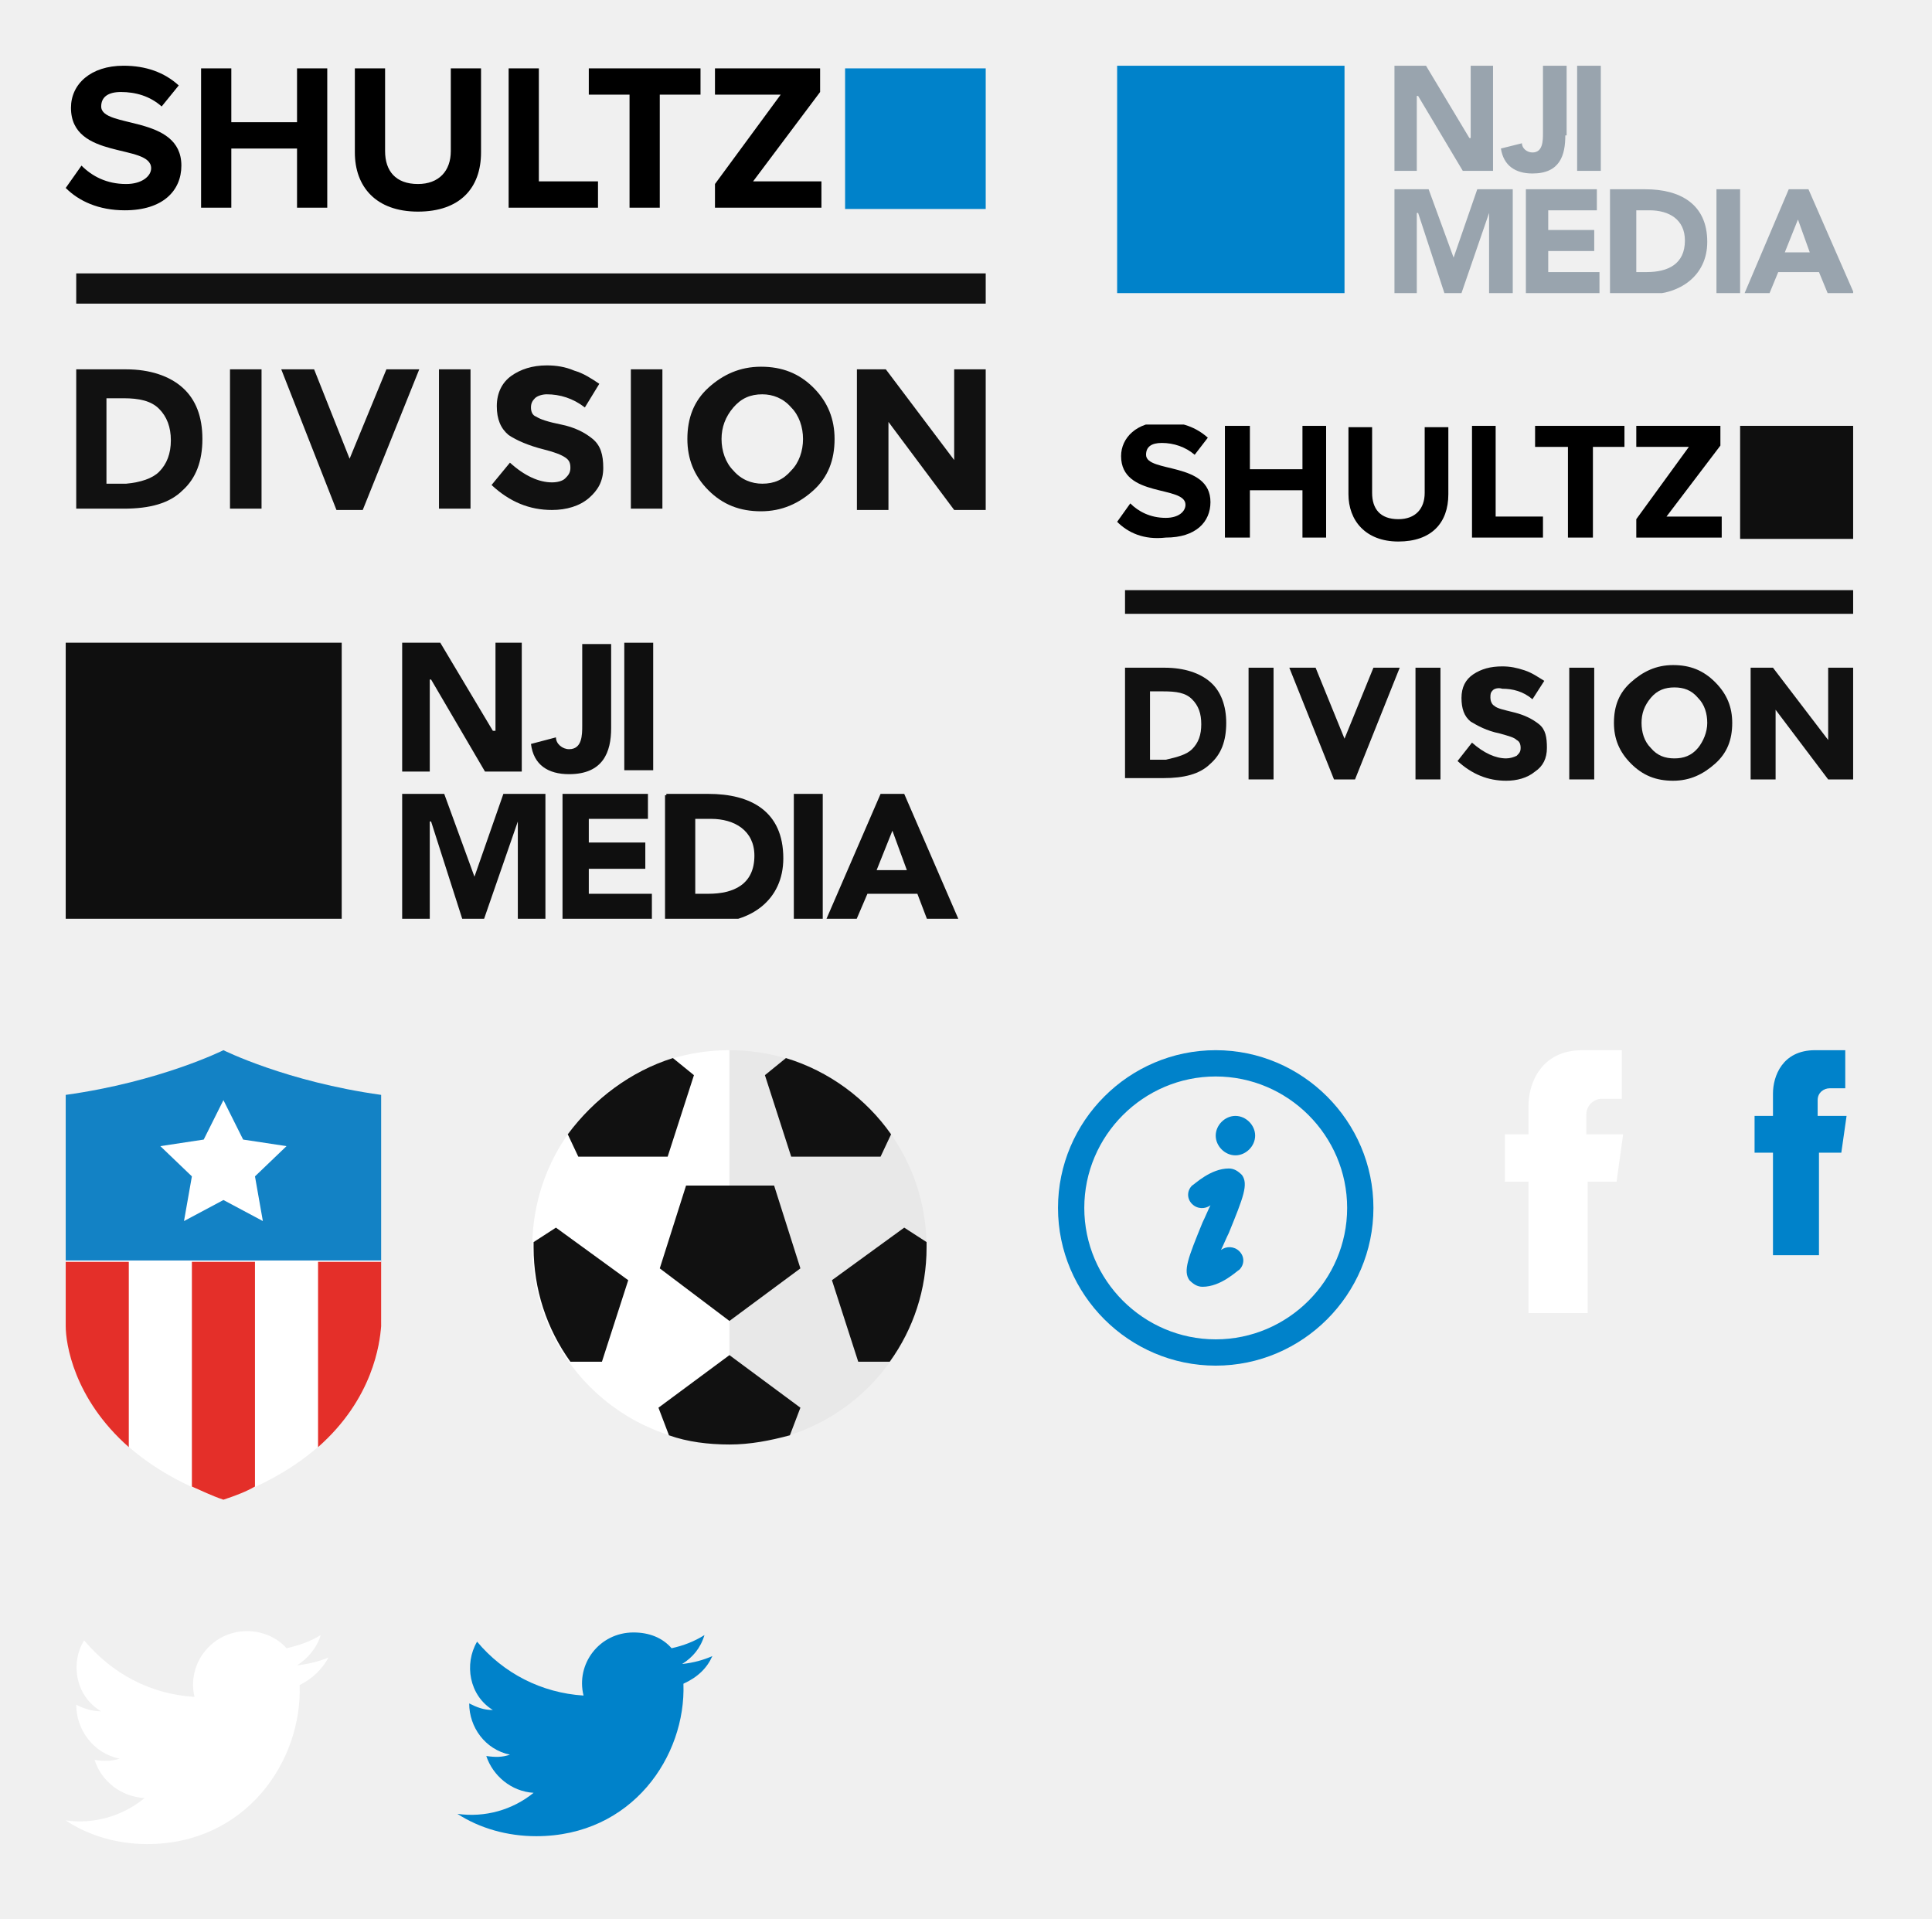
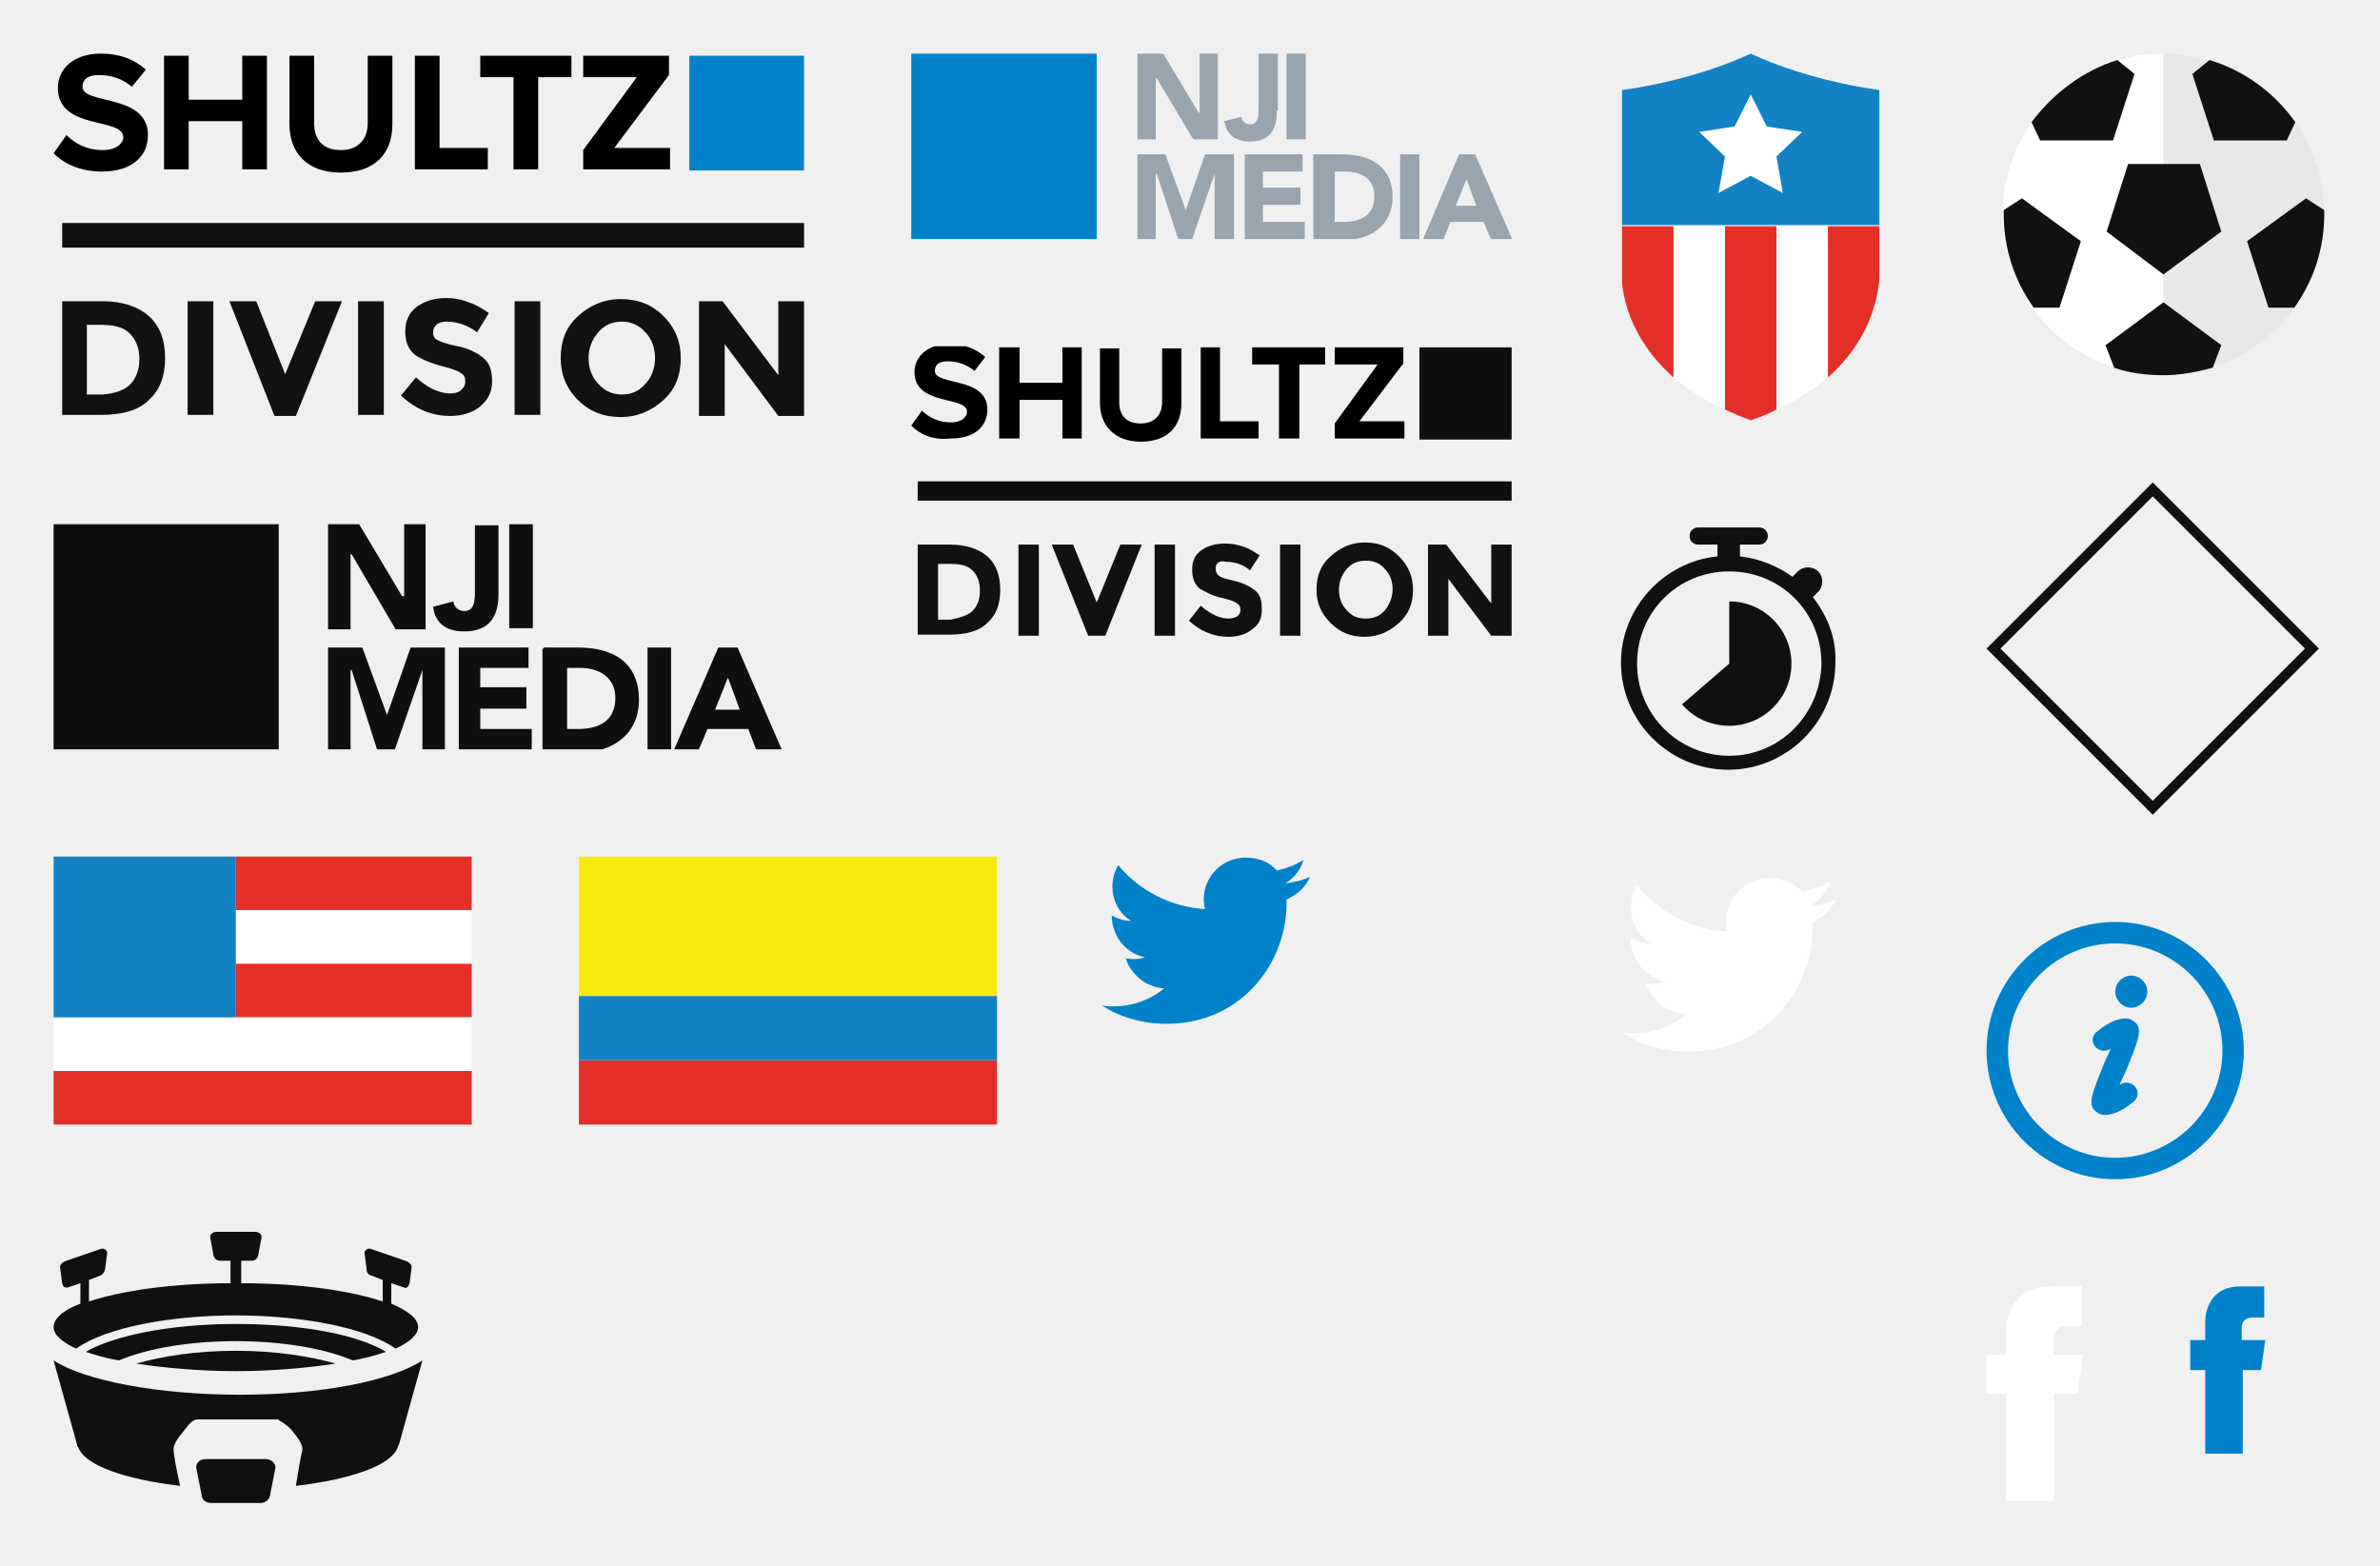
- <svg xmlns="http://www.w3.org/2000/svg" xmlns:xlink="http://www.w3.org/1999/xlink" width="147" height="146" viewBox="0 0 147 146">
-   <svg width="17" height="25.6" viewBox="-479 268.2 17 25.6" enable-background="new -474 273.2 7 15.6" id="facebook" x="128.5" y="74.9">
+ <svg xmlns="http://www.w3.org/2000/svg" xmlns:xlink="http://www.w3.org/1999/xlink" width="222" height="146" viewBox="0 0 222 146">
+   <svg width="17" height="25.6" viewBox="-479 268.2 17 25.6" id="facebook" x="199.3" y="115">
    <path fill="#0082CA" d="M-467 278.2h-2.2V277c0-.6.5-.9.9-.9h1.2v-2.9h-2.3c-2.5 0-3.2 2-3.2 3.3v1.7h-1.4v2.8h1.4v7.8h3.5V281h1.7l.4-2.8z" />
  </svg>
-   <svg width="19" height="30" viewBox="-480 266 19 30" enable-background="new -475 271 9 20" id="facebook_alt" x="109.5" y="74.9">
-     <path fill="#fff" d="M-466 277.4h-2.8v-1.5c0-.8.7-1.2 1.1-1.2h1.6V271h-3c-3.2 0-4.1 2.6-4.1 4.2v2.2h-1.8v3.6h1.8v10h4.5v-10h2.2l.5-3.6z" />
-   </svg>
-   <svg width="41.5" height="40" viewBox="-5 -5 41.5 40" id="icon_ball" x="34" y="74.9">
+   <svg width="19" height="30" viewBox="-480 266 19 30" id="facebook_alt" x="180.3" y="115">
+     <path fill="#FFF" d="M-466 277.4h-2.8v-1.5c0-.8.7-1.2 1.1-1.2h1.6V271h-3c-3.2 0-4.1 2.6-4.1 4.2v2.2h-1.8v3.6h1.8v10h4.5v-10h2.2l.5-3.6z" />
+   </svg>
+   <svg width="49" height="35" viewBox="455.5 262.5 49 35" id="flag_col" x="49" y="74.9">
+     <path fill="#E42F29" d="M460.5 286.5h39v6h-39z" />
+     <path fill="#1382C5" d="M460.5 280.5h39v6h-39z" />
+     <path fill="#F8EA0C" d="M460.5 267.5h39v13h-39z" />
+   </svg>
+   <svg width="49" height="35" viewBox="455.5 262.5 49 35" id="flag_usa" y="74.9">
+     <path fill="#E42F29" d="M477.5 267.5h22v5h-22z" />
+     <path fill="#FFF" d="M477.5 272.5h22v5h-22z" />
+     <path fill="#E42F29" d="M477.5 277.5h22v5h-22zM460.5 287.5h39v5h-39z" />
+     <path fill="#FFF" d="M460.5 282.5h39v5h-39z" />
+     <path fill="#1382C5" d="M460.5 267.5h17v15h-17z" />
+   </svg>
+   <svg width="41.5" height="40" viewBox="-5 -5 41.5 40" id="icon_ball" x="180.3">
    <path fill="#E8E8E8" d="M16.5 30c8.3 0 15-6.7 15-15s-6.7-15-15-15l-1.1 1.1v28.5l1.1.4" />
-     <path fill="#fff" d="M16.5 0c-8.3 0-15 6.7-15 15s6.7 15 15 15" />
-     <path fill="#111" d="M4.2 6.4L5 8.1h6.8l2-6.2L12.2.6c-3.2 1-6 3.1-8 5.8" />
-     <path fill="#111" d="M1.6 14.6v.4c0 3.2 1 6.2 2.8 8.7h2.4l2-6.2-5.5-4-1.7 1.1zM19.9 10.3H13.2l-2 6.3 5.3 4 5.4-4zM28.8 6.4L28 8.1h-6.8l-2-6.2L20.8.6c3.3 1 6.1 3.1 8 5.8" />
-     <path fill="#111" d="M31.5 14.6v.4c0 3.2-1 6.2-2.8 8.7h-2.4l-2-6.2 5.5-4 1.7 1.1zM21.9 27.2l-5.4-4-5.4 4 .8 2.1c1.4.5 3 .7 4.6.7 1.6 0 3.1-.3 4.6-.7l.8-2.1z" />
-   </svg>
-   <svg width="34" height="34" viewBox="-5 -5 34 34" id="icon_info" x="75.5" y="74.9">
-     <path fill="#0082CA" d="M12 24C5.4 24 0 18.6 0 12S5.4 0 12 0s12 5.4 12 12-5.4 12-12 12zm0-22C6.5 2 2 6.5 2 12s4.5 10 10 10 10-4.5 10-10S17.5 2 12 2zM11 18c-.4 0-.7-.2-1-.5-.5-.7-.1-1.7 1-4.4.2-.4.4-.9.6-1.3-.4.3-1 .3-1.4-.1-.4-.4-.4-1 0-1.4.2-.1 1.4-1.3 2.8-1.3.4 0 .7.2 1 .5.5.7.1 1.7-1 4.4-.2.4-.4.9-.6 1.3.4-.3 1-.3 1.4.1.4.4.4 1 0 1.4-.2.1-1.4 1.3-2.8 1.3zM15 6.5c0 .8-.7 1.5-1.5 1.5S12 7.3 12 6.5 12.7 5 13.5 5s1.5.7 1.5 1.5" />
-   </svg>
-   <svg width="34" height="44.2" viewBox="-5 -5 34 44.2" id="icon_shield" y="74.9">
+     <path fill="#FFF" d="M16.5 0c-8.3 0-15 6.7-15 15s6.7 15 15 15" />
+     <path fill="#111" d="M4.2 6.4L5 8.1h6.8l2-6.2L12.2.6c-3.2 1-6 3.1-8 5.8M1.6 14.6v.4c0 3.2 1 6.2 2.8 8.7h2.4l2-6.2-5.5-4-1.7 1.1zM19.9 10.3H13.2l-2 6.3 5.3 4 5.4-4M28.8 6.4L28 8.1h-6.8l-2-6.2L20.8.6c3.3 1 6.1 3.1 8 5.8M31.5 14.6v.4c0 3.2-1 6.2-2.8 8.7h-2.4l-2-6.2 5.5-4 1.7 1.1zM21.9 27.2l-5.4-4-5.4 4 .8 2.1c1.4.5 3 .7 4.6.7 1.6 0 3.1-.3 4.6-.7l.8-2.1z" />
+   </svg>
+   <svg width="41" height="41" viewBox="459.5 259.5 41 41" id="icon_diamond" x="180.3" y="40">
+     <path fill="#101010" d="M480 295.5L464.5 280l15.5-15.5 15.5 15.5-15.5 15.5zM465.8 280l14.2 14.2 14.2-14.2-14.2-14.2-14.2 14.2z" />
+   </svg>
+   <svg width="34" height="34" viewBox="-5 -5 34 34" id="icon_info" x="180.3" y="81">
+     <path fill="#0082CA" d="M12 24C5.4 24 0 18.6 0 12S5.4 0 12 0s12 5.4 12 12-5.4 12-12 12zm0-22C6.5 2 2 6.5 2 12s4.5 10 10 10 10-4.5 10-10S17.5 2 12 2z" />
+     <path fill="#0082CA" d="M11 18c-.4 0-.7-.2-1-.5-.5-.7-.1-1.7 1-4.4.2-.4.4-.9.6-1.3-.4.3-1 .3-1.4-.1-.4-.4-.4-1 0-1.4.2-.1 1.4-1.3 2.8-1.3.4 0 .7.2 1 .5.5.7.1 1.7-1 4.4-.2.4-.4.9-.6 1.3.4-.3 1-.3 1.4.1.4.4.4 1 0 1.4-.2.1-1.4 1.3-2.8 1.3zM15 6.5c0 .8-.7 1.5-1.5 1.5S12 7.3 12 6.5 12.7 5 13.5 5s1.5.7 1.5 1.5" />
+   </svg>
+   <svg width="34" height="44.2" viewBox="-5 -5 34 44.2" id="icon_shield" x="146.3">
    <path fill="#1382C5" d="M12 0S7.2 2.4 0 3.4v12.7h24V3.4C16.8 2.4 12 0 12 0z" />
-     <path fill="#fff" d="M24 20.4V16H0v4.4s-.6 9.4 12 13.8c12.6-4.4 12-13.8 12-13.8z" />
-     <path fill="#E42F29" d="M9.6 33.2c.7.3 1.5.7 2.4 1 .9-.3 1.7-.6 2.4-1V16.1H9.6v17.1z" />
-     <path fill="#E42F29" d="M4.8 30.2V16.1H0V21c0 1.3.6 5.5 4.8 9.2z" />
-     <path fill="#E42F29" d="M19.2 30.2V16.1H24V21c-.1 1.3-.6 5.5-4.8 9.2z" />
-     <path fill="#fff" d="M12 3.8l1.5 3 3.3.5-2.4 2.3.6 3.4-3-1.6L9 13l.6-3.4-2.4-2.3 3.3-.5z" />
+     <path fill="#FFF" d="M24 20.4V16H0v4.4s-.6 9.4 12 13.8c12.6-4.4 12-13.8 12-13.8z" />
+     <path fill="#E42F29" d="M9.6 33.2c.7.3 1.5.7 2.4 1 .9-.3 1.7-.6 2.4-1V16.1H9.6v17.1zM4.8 30.2V16.1H0V21c0 1.3.6 5.5 4.8 9.2zM19.2 30.2V16.1H24V21c-.1 1.3-.6 5.5-4.8 9.2z" />
+     <path fill="#FFF" d="M12 3.8l1.5 3 3.3.5-2.4 2.3.6 3.4-3-1.6L9 13l.6-3.4-2.4-2.3 3.3-.5" />
+   </svg>
+   <svg width="44" height="35.4" viewBox="458 262.3 44 35.4" id="icon_stadium" y="109.9">
+     <g fill="#101010">
+       <path d="M463 279.3l2.2 7.9c0 .1 0 .1.1.2.6 1.7 4.4 3 9.5 3.6-.3-1.3-.6-2.9-.6-3.3-.1-.6.6-1.4 1-1.9s.7-1 1.3-1h7.4s.9.5 1.3 1 1.1 1.3 1 1.9c-.1.3-.4 2-.6 3.3 5.1-.6 8.9-1.9 9.5-3.6 0-.1 0-.1.1-.2l2.2-7.9c-2.9 1.9-9.4 3.2-17 3.2s-14.5-1.3-17.4-3.2z" />
+       <path d="M482.8 288.5h-5.6c-.5 0-.9.3-.9.8l.5 2.5c0 .5.4.8.9.8h4.6c.5 0 .9-.4.9-.8l.5-2.5c0-.4-.4-.8-.9-.8zM480 278.4c-3.6 0-6.9.5-9.3 1.2 2.7.4 5.9.7 9.3.7 3.4 0 6.6-.3 9.3-.7-2.4-.7-5.7-1.2-9.3-1.2z" />
+       <path d="M494 278.5c-2.6-1.6-7.8-2.6-14-2.6s-11.4 1.1-14 2.6c.9.3 1.9.6 3.1.8 2.8-1.2 6.9-1.8 10.9-1.8s8.1.6 10.9 1.8c1.2-.2 2.2-.5 3.1-.8z" />
+       <path d="M465.1 278.2c2.8-2 8.9-3.1 14.9-3.1s12.1 1.1 14.9 3.1c1.3-.6 2.1-1.3 2.1-2 0-.8-.9-1.5-2.5-2.2v-1.9l1.2.4c.3.1.4-.1.5-.4l.2-1.5c0-.3-.3-.5-.6-.6l-3.2-1.1c-.3-.1-.6.1-.6.4l.2 1.5c0 .3.1.5.5.6l1 .4v2c-3-1-7.7-1.7-13.2-1.7V270h1c.3 0 .6-.3.6-.6l.3-1.6c0-.3-.3-.5-.6-.5h-3.6c-.3 0-.6.2-.6.5l.3 1.6c0 .3.3.6.6.6h1v2.1c-5.4 0-10.2.7-13.2 1.7v-2l1-.4c.3-.1.4-.3.5-.6l.2-1.5c0-.3-.3-.5-.6-.4l-3.2 1.1c-.3.1-.6.3-.6.6l.2 1.5c.1.3.1.4.5.4l1.2-.4v1.9c-1.6.6-2.5 1.4-2.5 2.2 0 .7.8 1.4 2.1 2z" />
+     </g>
+   </svg>
+   <svg width="30" height="32.7" viewBox="465 263.6 30 32.7" id="icon_stopwatch" x="146.3" y="44.2">
+     <g fill="#101010">
+       <path d="M487.8 275.1l.5-.5c.5-.5.5-1.4 0-1.9s-1.4-.5-1.9 0l-.5.5c-1.4-1-3.1-1.7-4.9-1.9v-1.1h1.8c.5 0 .8-.4.8-.8 0-.5-.4-.8-.8-.8h-5.7c-.5 0-.8.4-.8.8 0 .5.4.8.8.8h1.8v1.1c-5 .5-9 4.8-9 9.9 0 5.5 4.5 10 10 10s10-4.5 10-10c.1-2.2-.7-4.3-2.1-6.1zm-7.8 14.8c-4.7 0-8.6-3.8-8.6-8.6s3.8-8.6 8.6-8.6 8.6 3.8 8.6 8.6c-.1 4.8-3.9 8.6-8.6 8.6z" />
+       <path d="M480 275.5v5.8l-4.4 3.8c1.1 1.3 2.7 2 4.4 2 3.2 0 5.8-2.6 5.8-5.8 0-3.2-2.6-5.8-5.8-5.8z" />
+     </g>
  </svg>
  <svg width="66.3" height="27.3" viewBox="-5 -5 66.3 27.3" id="logo_nji" x="80">
-     <path fill="#99A4AE" d="M26.9 0v5.5h-.1L23.5 0h-2.4v8h1.7V2.3h.1L26.3 8h2.3V0z" />
-     <defs>
-       <path id="fa" d="M0 0h56v17.3H0z" />
-     </defs>
-     <clipPath id="fb">
-       <use xlink:href="#fa" overflow="visible" />
-     </clipPath>
-     <path clip-path="url(#fb)" fill="#99A4AE" d="M34.1 5.3c0 1.5-.4 2.9-2.5 2.9-1.3 0-2.2-.6-2.4-1.9l1.6-.4c0 .4.4.7.8.7.8 0 .8-.9.8-1.5V0h1.8v5.3zM35 0h1.8v8H35zM21.1 9.4h2.6l1.9 5.2 1.8-5.2h2.7v7.9h-1.8v-6.1l-2.1 6.1h-1.3l-2-6.1h-.1v6.1h-1.7zM31.1 9.4h5.4V11h-3.7v1.5h3.5v1.6h-3.5v1.6h3.9v1.6h-5.6zM37.6 9.4h2.6c2.6 0 4.7 1.1 4.7 4 0 2.6-2.1 4-4.5 4h-2.9v-8zm1.8 6.3h.9c1.6 0 2.9-.6 2.9-2.4 0-1.6-1.2-2.3-2.7-2.3h-1v4.7zM45.6 9.4h1.8v8h-1.8zM51.1 9.4h1.5l3.5 8h-2l-.7-1.7h-3.1l-.7 1.7h-1.9l3.4-8zm.7 2.3l-1 2.5h1.9l-.9-2.5z" />
-     <path clip-path="url(#fb)" fill="#0082CA" d="M0 0h17.3v17.3H0z" />
-   </svg>
-   <svg width="78" height="31" viewBox="-462 265.8 78 31" enable-background="new -457 270.8 68 21" id="logo_nji_alt" y="43.9">
-     <path fill="#0F0F0F" d="M-424.3 270.8v6.7h-.2l-4-6.7h-2.9v9.8h2.1v-7h.1l4.1 7h2.8v-9.8z" />
-     <defs>
-       <path id="ga" d="M-457 270.8h68v21h-68z" />
-     </defs>
-     <clipPath id="gb">
-       <use xlink:href="#ga" overflow="visible" />
-     </clipPath>
-     <path clip-path="url(#gb)" fill="#0F0F0F" d="M-415.5 277.3c0 1.8-.6 3.5-3.2 3.5-1.6 0-2.7-.7-2.9-2.3l1.9-.5c0 .5.5.9 1 .9 1 0 1-1.1 1-1.8v-6.2h2.2v6.4z" />
+     <path fill="#99A4AE" d="M26.9 0v5.5h-.1L23.5 0h-2.4v8h1.7V2.3h.1L26.3 8h2.3V0" />
+     <defs>
+       <path id="ka" d="M0 0h56v17.3H0z" />
+     </defs>
+     <clipPath id="kb">
+       <use xlink:href="#ka" overflow="visible" />
+     </clipPath>
+     <path clip-path="url(#kb)" fill="#99A4AE" d="M34.1 5.3c0 1.5-.4 2.9-2.5 2.9-1.3 0-2.2-.6-2.4-1.9l1.6-.4c0 .4.4.7.8.7.8 0 .8-.9.8-1.5V0h1.8v5.3zM35 0h1.8v8H35zM21.1 9.4h2.6l1.9 5.2 1.8-5.2h2.7v7.9h-1.8v-6.1l-2.1 6.1h-1.3l-2-6.1h-.1v6.1h-1.7M31.1 9.4h5.4V11h-3.7v1.5h3.5v1.6h-3.5v1.6h3.9v1.6h-5.6M37.6 9.4h2.6c2.6 0 4.7 1.1 4.7 4 0 2.6-2.1 4-4.5 4h-2.9v-8zm1.8 6.3h.9c1.6 0 2.9-.6 2.9-2.4 0-1.6-1.2-2.3-2.7-2.3h-1v4.7zM45.6 9.4h1.8v8h-1.8zM51.1 9.4h1.5l3.5 8h-2l-.7-1.7h-3.1l-.7 1.7h-1.9l3.4-8zm.7 2.3l-1 2.5h1.9l-.9-2.5z" />
+     <path clip-path="url(#kb)" fill="#0082CA" d="M0 0h17.3v17.3H0z" />
+   </svg>
+   <svg width="78" height="31" viewBox="-462 265.8 78 31" id="logo_nji_alt" y="43.9">
+     <path fill="#0F0F0F" d="M-424.3 270.8v6.7h-.2l-4-6.7h-2.9v9.8h2.1v-7h.1l4.1 7h2.8v-9.8" />
+     <defs>
+       <path id="la" d="M-457 270.8h68v21h-68z" />
+     </defs>
+     <clipPath id="lb">
+       <use xlink:href="#la" overflow="visible" />
+     </clipPath>
+     <path clip-path="url(#lb)" fill="#0F0F0F" d="M-415.5 277.3c0 1.8-.6 3.5-3.2 3.5-1.6 0-2.7-.7-2.9-2.3l1.9-.5c0 .5.5.9 1 .9 1 0 1-1.1 1-1.8v-6.2h2.2v6.4z" />
    <path fill="none" d="M-457 270.8h68v21h-68z" />
    <path fill="#0F0F0F" d="M-414.5 270.8h2.2v9.7h-2.2z" />
    <defs>
-       <path id="gc" d="M-457 270.8h68v21h-68z" />
-     </defs>
-     <clipPath id="gd">
-       <use xlink:href="#gc" overflow="visible" />
-     </clipPath>
-     <path clip-path="url(#gd)" fill="#0F0F0F" d="M-431.4 282.3h3.2l2.3 6.3 2.2-6.3h3.2v9.6h-2.1v-7.5l-2.6 7.5h-1.6l-2.4-7.5h-.1v7.5h-2.1z" />
-     <defs>
-       <path id="ge" d="M-457 270.8h68v21h-68z" />
-     </defs>
-     <clipPath id="gf">
-       <use xlink:href="#ge" overflow="visible" />
-     </clipPath>
-     <path clip-path="url(#gf)" fill="#0F0F0F" d="M-419.2 282.3h6.5v1.9h-4.5v1.8h4.3v2h-4.3v1.9h4.8v2h-6.8z" />
-     <defs>
-       <path id="gg" d="M-457 270.8h68v21h-68z" />
-     </defs>
-     <clipPath id="gh">
-       <use xlink:href="#gg" overflow="visible" />
-     </clipPath>
-     <path clip-path="url(#gh)" fill="#0F0F0F" d="M-411.3 282.3h3.2c3.2 0 5.7 1.3 5.7 4.9 0 3.2-2.5 4.9-5.5 4.9h-3.5v-9.7h.1zm2.1 7.6h1.1c1.9 0 3.5-.7 3.5-2.9 0-1.9-1.5-2.8-3.3-2.8h-1.2v5.7h-.1z" />
-     <defs>
-       <path id="gi" d="M-457 270.8h68v21h-68z" />
-     </defs>
-     <clipPath id="gj">
-       <use xlink:href="#gi" overflow="visible" />
-     </clipPath>
-     <path clip-path="url(#gj)" fill="#0F0F0F" d="M-401.6 282.3h2.2v9.7h-2.2z" />
-     <defs>
-       <path id="gk" d="M-457 270.8h68v21h-68z" />
-     </defs>
-     <clipPath id="gl">
-       <use xlink:href="#gk" overflow="visible" />
-     </clipPath>
-     <path clip-path="url(#gl)" fill="#0F0F0F" d="M-395 282.3h1.8l4.2 9.7h-2.4l-.8-2.1h-3.8l-.9 2.1h-2.3l4.2-9.7zm.9 2.8l-1.2 3h2.3l-1.1-3z" />
-     <defs>
-       <path id="gm" d="M-457 270.8h68v21h-68z" />
-     </defs>
-     <clipPath id="gn">
-       <use xlink:href="#gm" overflow="visible" />
-     </clipPath>
-     <path clip-path="url(#gn)" fill="#0F0F0F" d="M-457 270.8h21v21h-21z" />
+       <path id="lc" d="M-457 270.8h68v21h-68z" />
+     </defs>
+     <clipPath id="ld">
+       <use xlink:href="#lc" overflow="visible" />
+     </clipPath>
+     <path clip-path="url(#ld)" fill="#0F0F0F" d="M-431.4 282.3h3.2l2.3 6.3 2.2-6.3h3.2v9.6h-2.1v-7.5l-2.6 7.5h-1.6l-2.4-7.5h-.1v7.5h-2.1" />
+     <defs>
+       <path id="le" d="M-457 270.8h68v21h-68z" />
+     </defs>
+     <clipPath id="lf">
+       <use xlink:href="#le" overflow="visible" />
+     </clipPath>
+     <path clip-path="url(#lf)" fill="#0F0F0F" d="M-419.2 282.3h6.5v1.9h-4.5v1.8h4.3v2h-4.3v1.9h4.8v2h-6.8" />
+     <g>
+       <defs>
+         <path id="lg" d="M-457 270.8h68v21h-68z" />
+       </defs>
+       <clipPath id="lh">
+         <use xlink:href="#lg" overflow="visible" />
+       </clipPath>
+       <path clip-path="url(#lh)" fill="#0F0F0F" d="M-411.3 282.3h3.2c3.2 0 5.7 1.3 5.7 4.9 0 3.2-2.5 4.9-5.5 4.9h-3.5v-9.7h.1zm2.1 7.6h1.1c1.9 0 3.5-.7 3.5-2.9 0-1.9-1.5-2.8-3.3-2.8h-1.2v5.7h-.1z" />
+     </g>
+     <g>
+       <defs>
+         <path id="li" d="M-457 270.8h68v21h-68z" />
+       </defs>
+       <clipPath id="lj">
+         <use xlink:href="#li" overflow="visible" />
+       </clipPath>
+       <path clip-path="url(#lj)" fill="#0F0F0F" d="M-401.6 282.3h2.2v9.7h-2.2z" />
+     </g>
+     <g>
+       <defs>
+         <path id="lk" d="M-457 270.8h68v21h-68z" />
+       </defs>
+       <clipPath id="ll">
+         <use xlink:href="#lk" overflow="visible" />
+       </clipPath>
+       <path clip-path="url(#ll)" fill="#0F0F0F" d="M-395 282.3h1.8l4.2 9.7h-2.4l-.8-2.1h-3.8l-.9 2.1h-2.3l4.2-9.7zm.9 2.8l-1.2 3h2.3l-1.1-3z" />
+     </g>
+     <g>
+       <defs>
+         <path id="lm" d="M-457 270.8h68v21h-68z" />
+       </defs>
+       <clipPath id="ln">
+         <use xlink:href="#lm" overflow="visible" />
+       </clipPath>
+       <path clip-path="url(#ln)" fill="#0F0F0F" d="M-457 270.8h21v21h-21z" />
+     </g>
  </svg>
  <svg width="80" height="43.9" viewBox="-5 -5 80 43.9" id="logo_shultz_division">
    <path fill="#111" d="M.8 15.8H70v2.3H.8z" />
    <defs>
-       <path id="ha" d="M0 0h70v33.9H0z" />
-     </defs>
-     <clipPath id="hb">
-       <use xlink:href="#ha" overflow="visible" />
-     </clipPath>
-     <path clip-path="url(#hb)" fill="#111" d="M8.9 24.5c1 .9 1.5 2.2 1.5 3.9 0 1.7-.5 3-1.5 3.9-1 1-2.5 1.4-4.5 1.4H.8V23.1h3.8c1.8 0 3.3.5 4.3 1.4m-1.8 6.4c.6-.6.9-1.4.9-2.4s-.3-1.8-.9-2.4c-.6-.6-1.5-.8-2.7-.8H3.1v6.5h1.5c1.1-.1 2-.4 2.5-.9" />
-     <path clip-path="url(#hb)" fill="#111" d="M12.5 23.1h2.4v10.6h-2.4zM21.6 29.9l2.8-6.8h2.5l-4.3 10.7h-2l-4.2-10.7h2.5zM28.4 23.1h2.4v10.6h-2.4zM35.7 25.3c-.2.2-.3.4-.3.7s.1.6.4.7c.3.2.9.4 1.9.6s1.8.6 2.4 1.1c.6.5.8 1.2.8 2.2s-.4 1.7-1.1 2.3c-.7.6-1.7.9-2.8.9-1.7 0-3.2-.6-4.6-1.9l1.4-1.7c1.1 1 2.2 1.5 3.2 1.5.4 0 .8-.1 1-.3.2-.2.4-.4.4-.8s-.1-.6-.4-.8c-.3-.2-.8-.4-1.6-.6-1.2-.3-2.1-.7-2.7-1.1-.6-.5-.9-1.2-.9-2.2s.4-1.8 1.1-2.3c.7-.5 1.6-.8 2.7-.8.7 0 1.4.1 2.1.4.7.2 1.3.6 1.9 1L39.5 26c-.9-.7-1.9-1-2.9-1-.3 0-.7.1-.9.3" />
-     <path clip-path="url(#hb)" fill="#111" d="M43 23.1h2.4v10.6H43zM56.9 32.3c-1.1 1-2.4 1.6-4 1.6s-2.9-.5-4-1.6-1.6-2.4-1.6-3.9c0-1.6.5-2.9 1.6-3.9s2.4-1.6 4-1.6 2.9.5 4 1.6 1.6 2.4 1.6 3.9c0 1.6-.5 2.9-1.6 3.9m-.8-3.9c0-.9-.3-1.8-.9-2.4-.6-.7-1.4-1-2.2-1-.9 0-1.6.3-2.2 1-.6.7-.9 1.5-.9 2.4 0 .9.3 1.8.9 2.4.6.7 1.4 1 2.2 1 .9 0 1.6-.3 2.2-1 .6-.6.9-1.5.9-2.4" />
-     <path clip-path="url(#hb)" fill="#111" d="M67.6 23.1H70v10.7h-2.4l-5-6.7v6.7h-2.4V23.1h2.2l5.2 6.9z" />
-     <path clip-path="url(#hb)" fill="#0082CA" d="M59.3.2H70v10.7H59.3z" />
-     <path clip-path="url(#hb)" d="M0 9.3l1.2-1.7C2 8.4 3.1 9 4.6 9c1.2 0 1.9-.6 1.9-1.2C6.5 5.9.4 7.2.4 3.2.4 1.4 1.9 0 4.4 0c1.7 0 3.1.5 4.2 1.5L7.3 3.1C6.4 2.3 5.3 2 4.2 2c-1 0-1.5.4-1.5 1.1 0 1.7 6.1.6 6.1 4.5 0 1.9-1.4 3.4-4.3 3.4-2 0-3.5-.7-4.5-1.7" />
-     <path clip-path="url(#hb)" d="M17.6 10.8V6.3h-5v4.5h-2.3V.2h2.3v4.1h5V.2h2.3v10.6zM22 6.6V.2h2.3v6.3c0 1.5.8 2.5 2.5 2.5 1.6 0 2.5-1 2.5-2.5V.2h2.3v6.4c0 2.7-1.6 4.5-4.8 4.5S22 9.2 22 6.6" />
-     <path clip-path="url(#hb)" d="M33.7 10.8V.2H36v8.6h4.5v2zM42.9 10.8V2.2h-3.1v-2h8.5v2h-3.1v8.6zM49.4 10.8V9l5-6.8h-5v-2h8V2l-5.1 6.8h5.2v2z" />
-   </svg>
-   <svg width="66" height="37.1" viewBox="-442 262.5 66 37.1" enable-background="new -437 267.5 56 27.1" id="logo_shultz_division_alt" x="80" y="27.3">
+       <path id="ma" d="M0 0h70v33.9H0z" />
+     </defs>
+     <clipPath id="mb">
+       <use xlink:href="#ma" overflow="visible" />
+     </clipPath>
+     <path clip-path="url(#mb)" fill="#111" d="M8.9 24.5c1 .9 1.5 2.2 1.5 3.9 0 1.7-.5 3-1.5 3.9-1 1-2.5 1.4-4.5 1.4H.8V23.1h3.8c1.8 0 3.3.5 4.3 1.4m-1.8 6.4c.6-.6.9-1.4.9-2.4s-.3-1.8-.9-2.4c-.6-.6-1.5-.8-2.7-.8H3.1v6.5h1.5c1.1-.1 2-.4 2.5-.9M12.5 23.1h2.4v10.6h-2.4zM21.6 29.9l2.8-6.8h2.5l-4.3 10.7h-2l-4.2-10.7h2.5M28.4 23.1h2.4v10.6h-2.4zM35.7 25.3c-.2.2-.3.4-.3.7s.1.6.4.7c.3.2.9.4 1.9.6s1.8.6 2.4 1.1c.6.5.8 1.2.8 2.2s-.4 1.7-1.1 2.3c-.7.6-1.7.9-2.8.9-1.7 0-3.2-.6-4.6-1.9l1.4-1.7c1.1 1 2.2 1.5 3.2 1.5.4 0 .8-.1 1-.3.2-.2.4-.4.4-.8s-.1-.6-.4-.8c-.3-.2-.8-.4-1.6-.6-1.2-.3-2.1-.7-2.7-1.1-.6-.5-.9-1.2-.9-2.2s.4-1.8 1.1-2.3c.7-.5 1.6-.8 2.7-.8.7 0 1.4.1 2.1.4.7.2 1.3.6 1.9 1L39.5 26c-.9-.7-1.9-1-2.9-1-.3 0-.7.1-.9.3M43 23.1h2.4v10.6H43zM56.9 32.3c-1.1 1-2.4 1.6-4 1.6s-2.9-.5-4-1.6-1.6-2.4-1.6-3.9c0-1.6.5-2.9 1.6-3.9s2.4-1.6 4-1.6 2.9.5 4 1.6 1.6 2.4 1.6 3.9c0 1.6-.5 2.9-1.6 3.9m-.8-3.9c0-.9-.3-1.8-.9-2.4-.6-.7-1.4-1-2.2-1-.9 0-1.6.3-2.2 1-.6.7-.9 1.5-.9 2.4 0 .9.3 1.8.9 2.4.6.7 1.4 1 2.2 1 .9 0 1.6-.3 2.2-1 .6-.6.9-1.5.9-2.4M67.6 23.1H70v10.7h-2.4l-5-6.7v6.7h-2.4V23.1h2.2l5.2 6.9" />
+     <path clip-path="url(#mb)" fill="#0082CA" d="M59.3.2H70v10.7H59.3z" />
+     <path clip-path="url(#mb)" d="M0 9.3l1.2-1.7C2 8.4 3.1 9 4.6 9c1.2 0 1.9-.6 1.9-1.2C6.5 5.9.4 7.2.4 3.2.4 1.4 1.9 0 4.4 0c1.7 0 3.1.5 4.2 1.5L7.3 3.1C6.4 2.3 5.3 2 4.2 2c-1 0-1.5.4-1.5 1.1 0 1.7 6.1.6 6.1 4.5 0 1.9-1.4 3.4-4.3 3.4-2 0-3.5-.7-4.5-1.7M17.6 10.8V6.3h-5v4.5h-2.3V.2h2.3v4.1h5V.2h2.3v10.6M22 6.6V.2h2.3v6.3c0 1.5.8 2.5 2.5 2.5 1.6 0 2.5-1 2.5-2.5V.2h2.3v6.4c0 2.7-1.6 4.5-4.8 4.5S22 9.2 22 6.6M33.7 10.8V.2H36v8.6h4.5v2M42.9 10.8V2.2h-3.1v-2h8.5v2h-3.1v8.6M49.4 10.8V9l5-6.8h-5v-2h8V2l-5.1 6.8h5.2v2" />
+   </svg>
+   <svg width="66" height="37.1" viewBox="-442 262.5 66 37.1" id="logo_shultz_division_alt" x="80" y="27.3">
    <path fill="#0F0F0F" d="M-436.4 280.1h55.4v1.8h-55.4z" />
    <defs>
-       <path id="ia" d="M-437 267.5h56v27.1h-56z" />
-     </defs>
-     <clipPath id="ib">
-       <use xlink:href="#ia" overflow="visible" />
-     </clipPath>
-     <path clip-path="url(#ib)" fill="#111" d="M-429.9 287.1c.8.7 1.2 1.8 1.2 3.1 0 1.4-.4 2.4-1.2 3.1-.8.8-2 1.1-3.6 1.1h-2.9V286h3c1.5 0 2.7.4 3.5 1.1m-1.4 5.1c.5-.5.7-1.1.7-1.9 0-.8-.2-1.4-.7-1.9-.5-.5-1.2-.6-2.2-.6h-1v5.2h1.2c.9-.2 1.6-.4 2-.8" />
-     <defs>
-       <path id="ic" d="M-437 267.5h56v27.1h-56z" />
-     </defs>
-     <clipPath id="id">
-       <use xlink:href="#ic" overflow="visible" />
-     </clipPath>
-     <path clip-path="url(#id)" fill="#111" d="M-427 286h1.9v8.5h-1.9z" />
-     <defs>
-       <path id="ie" d="M-437 267.5h56v27.1h-56z" />
-     </defs>
-     <clipPath id="if">
-       <use xlink:href="#ie" overflow="visible" />
-     </clipPath>
-     <path clip-path="url(#if)" fill="#111" d="M-419.7 291.4l2.2-5.4h2l-3.4 8.5h-1.6l-3.4-8.5h2z" />
-     <defs>
-       <path id="ig" d="M-437 267.5h56v27.1h-56z" />
-     </defs>
-     <clipPath id="ih">
-       <use xlink:href="#ig" overflow="visible" />
-     </clipPath>
-     <path clip-path="url(#ih)" fill="#111" d="M-414.3 286h1.9v8.5h-1.9z" />
-     <defs>
-       <path id="ii" d="M-437 267.5h56v27.1h-56z" />
-     </defs>
-     <clipPath id="ij">
-       <use xlink:href="#ii" overflow="visible" />
-     </clipPath>
-     <path clip-path="url(#ij)" fill="#111" d="M-408.4 287.7c-.2.2-.2.3-.2.6 0 .2.1.5.3.6.2.2.7.3 1.5.5s1.4.5 1.9.9.6 1 .6 1.8-.3 1.4-.9 1.8c-.6.5-1.4.7-2.2.7-1.4 0-2.6-.5-3.7-1.5l1.1-1.4c.9.8 1.8 1.2 2.6 1.2.3 0 .6-.1.8-.2.2-.2.3-.3.3-.6s-.1-.5-.3-.6c-.2-.2-.6-.3-1.3-.5-1-.2-1.7-.6-2.2-.9-.5-.4-.7-1-.7-1.8s.3-1.4.9-1.8 1.3-.6 2.2-.6c.6 0 1.1.1 1.7.3.6.2 1 .5 1.5.8l-.9 1.4c-.7-.6-1.5-.8-2.3-.8-.3-.1-.6 0-.7.1" />
-     <defs>
-       <path id="ik" d="M-437 267.5h56v27.1h-56z" />
-     </defs>
-     <clipPath id="il">
-       <use xlink:href="#ik" overflow="visible" />
-     </clipPath>
-     <path clip-path="url(#il)" fill="#111" d="M-402.6 286h1.9v8.5h-1.9z" />
-     <defs>
-       <path id="im" d="M-437 267.5h56v27.1h-56z" />
-     </defs>
-     <clipPath id="in">
-       <use xlink:href="#im" overflow="visible" />
-     </clipPath>
-     <path clip-path="url(#in)" fill="#111" d="M-391.5 293.3c-.9.8-1.9 1.3-3.2 1.3s-2.3-.4-3.2-1.3-1.3-1.9-1.3-3.1c0-1.3.4-2.3 1.3-3.1.9-.8 1.9-1.3 3.2-1.3s2.3.4 3.2 1.3c.9.9 1.3 1.9 1.3 3.1 0 1.3-.4 2.3-1.3 3.1m-.6-3.1c0-.7-.2-1.4-.7-1.9-.5-.6-1.1-.8-1.8-.8s-1.3.2-1.8.8c-.5.6-.7 1.2-.7 1.9s.2 1.4.7 1.9c.5.6 1.1.8 1.8.8s1.3-.2 1.8-.8c.4-.5.7-1.2.7-1.9" />
-     <defs>
-       <path id="io" d="M-437 267.5h56v27.1h-56z" />
-     </defs>
-     <clipPath id="ip">
-       <use xlink:href="#io" overflow="visible" />
-     </clipPath>
-     <path clip-path="url(#ip)" fill="#111" d="M-382.9 286h1.9v8.5h-1.9l-4-5.3v5.3h-1.9V286h1.7l4.2 5.5z" />
-     <defs>
-       <path id="iq" d="M-437 267.5h56v27.1h-56z" />
-     </defs>
-     <clipPath id="ir">
-       <use xlink:href="#iq" overflow="visible" />
-     </clipPath>
-     <path clip-path="url(#ir)" fill="#0F0F0F" d="M-389.6 267.6h8.6v8.6h-8.6z" />
-     <defs>
-       <path id="is" d="M-437 267.5h56v27.1h-56z" />
-     </defs>
-     <clipPath id="it">
-       <use xlink:href="#is" overflow="visible" />
-     </clipPath>
-     <path clip-path="url(#it)" d="M-437 274.9l1-1.4c.6.6 1.5 1.1 2.7 1.1 1 0 1.5-.5 1.5-1 0-1.5-4.9-.5-4.9-3.7 0-1.4 1.2-2.6 3.2-2.6 1.4 0 2.5.4 3.4 1.2l-1 1.3c-.7-.6-1.6-.9-2.5-.9-.8 0-1.2.3-1.2.9 0 1.4 4.9.5 4.9 3.6 0 1.5-1.1 2.7-3.4 2.7-1.7.2-2.9-.4-3.7-1.2" />
-     <defs>
-       <path id="iu" d="M-437 267.5h56v27.1h-56z" />
-     </defs>
-     <clipPath id="iv">
-       <use xlink:href="#iu" overflow="visible" />
-     </clipPath>
-     <path clip-path="url(#iv)" d="M-422.9 276.1v-3.6h-4v3.6h-1.9v-8.5h1.9v3.3h4v-3.3h1.8v8.5z" />
-     <defs>
-       <path id="iw" d="M-437 267.5h56v27.1h-56z" />
-     </defs>
-     <clipPath id="ix">
-       <use xlink:href="#iw" overflow="visible" />
-     </clipPath>
-     <path clip-path="url(#ix)" d="M-419.4 272.8v-5.1h1.8v5c0 1.2.6 2 2 2 1.3 0 2-.8 2-2v-5h1.8v5.1c0 2.2-1.3 3.6-3.8 3.6s-3.8-1.6-3.8-3.6" />
-     <defs>
-       <path id="iy" d="M-437 267.5h56v27.1h-56z" />
-     </defs>
-     <clipPath id="iz">
-       <use xlink:href="#iy" overflow="visible" />
-     </clipPath>
-     <path clip-path="url(#iz)" d="M-410 276.1v-8.5h1.8v6.9h3.6v1.6z" />
-     <defs>
-       <path id="iA" d="M-437 267.5h56v27.1h-56z" />
-     </defs>
-     <clipPath id="iB">
-       <use xlink:href="#iA" overflow="visible" />
-     </clipPath>
-     <path clip-path="url(#iB)" d="M-402.7 276.1v-6.9h-2.5v-1.6h6.8v1.6h-2.4v6.9z" />
-     <defs>
-       <path id="iC" d="M-437 267.5h56v27.1h-56z" />
-     </defs>
-     <clipPath id="iD">
-       <use xlink:href="#iC" overflow="visible" />
-     </clipPath>
-     <path clip-path="url(#iD)" d="M-397.5 276.1v-1.4l4-5.5h-4v-1.6h6.4v1.5l-4.1 5.4h4.2v1.6z" />
-   </svg>
-   <svg width="29.3" height="25.6" viewBox="-473.6 268.2 29.3 25.6" enable-background="new -468.6 273.2 19.3 15.6" id="twitter" x="30" y="119.1">
+       <path id="na" d="M-437 267.5h56v27.1h-56z" />
+     </defs>
+     <clipPath id="nb">
+       <use xlink:href="#na" overflow="visible" />
+     </clipPath>
+     <path clip-path="url(#nb)" fill="#111" d="M-429.9 287.1c.8.7 1.2 1.8 1.2 3.1 0 1.4-.4 2.4-1.2 3.1-.8.8-2 1.1-3.6 1.1h-2.9V286h3c1.5 0 2.7.4 3.5 1.1m-1.4 5.1c.5-.5.7-1.1.7-1.9 0-.8-.2-1.4-.7-1.9-.5-.5-1.2-.6-2.2-.6h-1v5.2h1.2c.9-.2 1.6-.4 2-.8" />
+     <defs>
+       <path id="nc" d="M-437 267.5h56v27.1h-56z" />
+     </defs>
+     <clipPath id="nd">
+       <use xlink:href="#nc" overflow="visible" />
+     </clipPath>
+     <path clip-path="url(#nd)" fill="#111" d="M-427 286h1.9v8.5h-1.9z" />
+     <defs>
+       <path id="ne" d="M-437 267.5h56v27.1h-56z" />
+     </defs>
+     <clipPath id="nf">
+       <use xlink:href="#ne" overflow="visible" />
+     </clipPath>
+     <path clip-path="url(#nf)" fill="#111" d="M-419.7 291.4l2.2-5.4h2l-3.4 8.5h-1.6l-3.4-8.5h2" />
+     <defs>
+       <path id="ng" d="M-437 267.5h56v27.1h-56z" />
+     </defs>
+     <clipPath id="nh">
+       <use xlink:href="#ng" overflow="visible" />
+     </clipPath>
+     <path clip-path="url(#nh)" fill="#111" d="M-414.3 286h1.9v8.5h-1.9z" />
+     <defs>
+       <path id="ni" d="M-437 267.5h56v27.1h-56z" />
+     </defs>
+     <clipPath id="nj">
+       <use xlink:href="#ni" overflow="visible" />
+     </clipPath>
+     <path clip-path="url(#nj)" fill="#111" d="M-408.4 287.7c-.2.2-.2.3-.2.6 0 .2.1.5.3.6.2.2.7.3 1.5.5s1.4.5 1.9.9.6 1 .6 1.8-.3 1.4-.9 1.8c-.6.5-1.4.7-2.2.7-1.4 0-2.6-.5-3.7-1.5l1.1-1.4c.9.8 1.8 1.2 2.6 1.2.3 0 .6-.1.8-.2.2-.2.3-.3.3-.6s-.1-.5-.3-.6c-.2-.2-.6-.3-1.3-.5-1-.2-1.7-.6-2.2-.9-.5-.4-.7-1-.7-1.8s.3-1.4.9-1.8 1.3-.6 2.2-.6c.6 0 1.1.1 1.7.3.6.2 1 .5 1.5.8l-.9 1.4c-.7-.6-1.5-.8-2.3-.8-.3-.1-.6 0-.7.1" />
+     <g>
+       <defs>
+         <path id="nk" d="M-437 267.5h56v27.1h-56z" />
+       </defs>
+       <clipPath id="nl">
+         <use xlink:href="#nk" overflow="visible" />
+       </clipPath>
+       <path clip-path="url(#nl)" fill="#111" d="M-402.6 286h1.9v8.5h-1.9z" />
+     </g>
+     <g>
+       <defs>
+         <path id="nm" d="M-437 267.5h56v27.1h-56z" />
+       </defs>
+       <clipPath id="nn">
+         <use xlink:href="#nm" overflow="visible" />
+       </clipPath>
+       <path clip-path="url(#nn)" fill="#111" d="M-391.5 293.3c-.9.8-1.9 1.3-3.2 1.3s-2.3-.4-3.2-1.3-1.3-1.9-1.3-3.1c0-1.3.4-2.3 1.3-3.1.9-.8 1.9-1.3 3.2-1.3s2.3.4 3.2 1.3c.9.9 1.3 1.9 1.3 3.1 0 1.3-.4 2.3-1.3 3.1m-.6-3.1c0-.7-.2-1.4-.7-1.9-.5-.6-1.1-.8-1.8-.8s-1.3.2-1.8.8c-.5.6-.7 1.2-.7 1.9s.2 1.4.7 1.9c.5.6 1.1.8 1.8.8s1.3-.2 1.8-.8c.4-.5.7-1.2.7-1.9" />
+     </g>
+     <g>
+       <defs>
+         <path id="no" d="M-437 267.5h56v27.1h-56z" />
+       </defs>
+       <clipPath id="np">
+         <use xlink:href="#no" overflow="visible" />
+       </clipPath>
+       <path clip-path="url(#np)" fill="#111" d="M-382.9 286h1.9v8.5h-1.9l-4-5.3v5.3h-1.9V286h1.7l4.2 5.5" />
+     </g>
+     <g>
+       <defs>
+         <path id="nq" d="M-437 267.5h56v27.1h-56z" />
+       </defs>
+       <clipPath id="nr">
+         <use xlink:href="#nq" overflow="visible" />
+       </clipPath>
+       <path clip-path="url(#nr)" fill="#0F0F0F" d="M-389.6 267.6h8.6v8.6h-8.6z" />
+     </g>
+     <g>
+       <defs>
+         <path id="ns" d="M-437 267.5h56v27.1h-56z" />
+       </defs>
+       <clipPath id="nt">
+         <use xlink:href="#ns" overflow="visible" />
+       </clipPath>
+       <path clip-path="url(#nt)" d="M-437 274.9l1-1.4c.6.6 1.5 1.1 2.7 1.1 1 0 1.5-.5 1.5-1 0-1.5-4.9-.5-4.9-3.7 0-1.4 1.2-2.6 3.2-2.6 1.4 0 2.5.4 3.4 1.2l-1 1.3c-.7-.6-1.6-.9-2.5-.9-.8 0-1.2.3-1.2.9 0 1.4 4.9.5 4.9 3.6 0 1.5-1.1 2.7-3.4 2.7-1.7.2-2.9-.4-3.7-1.2" />
+     </g>
+     <g>
+       <defs>
+         <path id="nu" d="M-437 267.5h56v27.1h-56z" />
+       </defs>
+       <clipPath id="nv">
+         <use xlink:href="#nu" overflow="visible" />
+       </clipPath>
+       <path clip-path="url(#nv)" d="M-422.9 276.1v-3.6h-4v3.6h-1.9v-8.5h1.9v3.3h4v-3.3h1.8v8.5" />
+     </g>
+     <g>
+       <defs>
+         <path id="nw" d="M-437 267.5h56v27.1h-56z" />
+       </defs>
+       <clipPath id="nx">
+         <use xlink:href="#nw" overflow="visible" />
+       </clipPath>
+       <path clip-path="url(#nx)" d="M-419.4 272.8v-5.1h1.8v5c0 1.2.6 2 2 2 1.3 0 2-.8 2-2v-5h1.8v5.1c0 2.2-1.3 3.6-3.8 3.6s-3.8-1.6-3.8-3.6" />
+     </g>
+     <g>
+       <defs>
+         <path id="ny" d="M-437 267.5h56v27.1h-56z" />
+       </defs>
+       <clipPath id="nz">
+         <use xlink:href="#ny" overflow="visible" />
+       </clipPath>
+       <path clip-path="url(#nz)" d="M-410 276.1v-8.5h1.8v6.9h3.6v1.6" />
+     </g>
+     <g>
+       <defs>
+         <path id="nA" d="M-437 267.5h56v27.1h-56z" />
+       </defs>
+       <clipPath id="nB">
+         <use xlink:href="#nA" overflow="visible" />
+       </clipPath>
+       <path clip-path="url(#nB)" d="M-402.7 276.1v-6.9h-2.5v-1.6h6.8v1.6h-2.4v6.9" />
+     </g>
+     <g>
+       <defs>
+         <path id="nC" d="M-437 267.5h56v27.1h-56z" />
+       </defs>
+       <clipPath id="nD">
+         <use xlink:href="#nC" overflow="visible" />
+       </clipPath>
+       <path clip-path="url(#nD)" d="M-397.5 276.1v-1.4l4-5.5h-4v-1.6h6.4v1.5l-4.1 5.4h4.2v1.6" />
+     </g>
+   </svg>
+   <svg width="29.3" height="25.6" viewBox="-473.6 268.2 29.3 25.6" id="twitter" x="98" y="74.9">
    <path fill="#0082CA" d="M-449.4 275.1c-.7.3-1.4.5-2.3.6.8-.5 1.4-1.2 1.7-2.2-.8.5-1.6.8-2.5 1-.7-.8-1.7-1.2-2.9-1.2-2.6 0-4.4 2.4-3.8 4.8-3.2-.2-6.1-1.7-8.1-4.1-1 1.7-.6 4.1 1.2 5.2-.7 0-1.2-.2-1.8-.5 0 1.8 1.2 3.5 3.1 3.9-.6.2-1.1.2-1.8.1.5 1.5 1.9 2.7 3.6 2.8-1.6 1.3-3.7 1.9-5.8 1.6 1.7 1.1 3.8 1.7 6 1.7 7.3 0 11.4-6.1 11.2-11.6 1.1-.5 1.8-1.2 2.2-2.1z" />
  </svg>
-   <svg width="30" height="26.1" viewBox="-474 267.9 30 26.1" enable-background="new -469 272.9 20 16.1" id="twitter_alt" y="119.1">
-     <path fill="#fff" d="M-449 274.9c-.7.3-1.5.5-2.4.6.8-.5 1.5-1.3 1.8-2.3-.8.5-1.7.8-2.6 1-.7-.8-1.8-1.3-3-1.3-2.7 0-4.6 2.5-4 5-3.4-.2-6.3-1.8-8.4-4.3-1.1 1.8-.6 4.3 1.3 5.4-.7 0-1.3-.2-1.9-.5 0 1.9 1.3 3.7 3.3 4.1-.6.2-1.2.2-1.9.1.5 1.6 2 2.8 3.8 2.9-1.7 1.4-3.9 2-6 1.7 1.8 1.2 4 1.8 6.2 1.8 7.5 0 11.8-6.3 11.6-12.1 1-.5 1.7-1.2 2.2-2.1z" />
+   <svg width="30" height="26.1" viewBox="-474 267.9 30 26.1" id="twitter_alt" x="146.3" y="76.9">
+     <path fill="#FFF" d="M-449 274.9c-.7.3-1.5.5-2.4.6.8-.5 1.5-1.3 1.8-2.3-.8.5-1.7.8-2.6 1-.7-.8-1.8-1.3-3-1.3-2.7 0-4.6 2.5-4 5-3.4-.2-6.3-1.8-8.4-4.3-1.1 1.8-.6 4.3 1.3 5.4-.7 0-1.3-.2-1.9-.5 0 1.9 1.3 3.7 3.3 4.1-.6.2-1.2.2-1.9.1.5 1.6 2 2.8 3.8 2.9-1.7 1.4-3.9 2-6 1.7 1.8 1.2 4 1.8 6.2 1.8 7.5 0 11.8-6.3 11.6-12.1 1-.5 1.7-1.2 2.2-2.1z" />
  </svg>
</svg>
